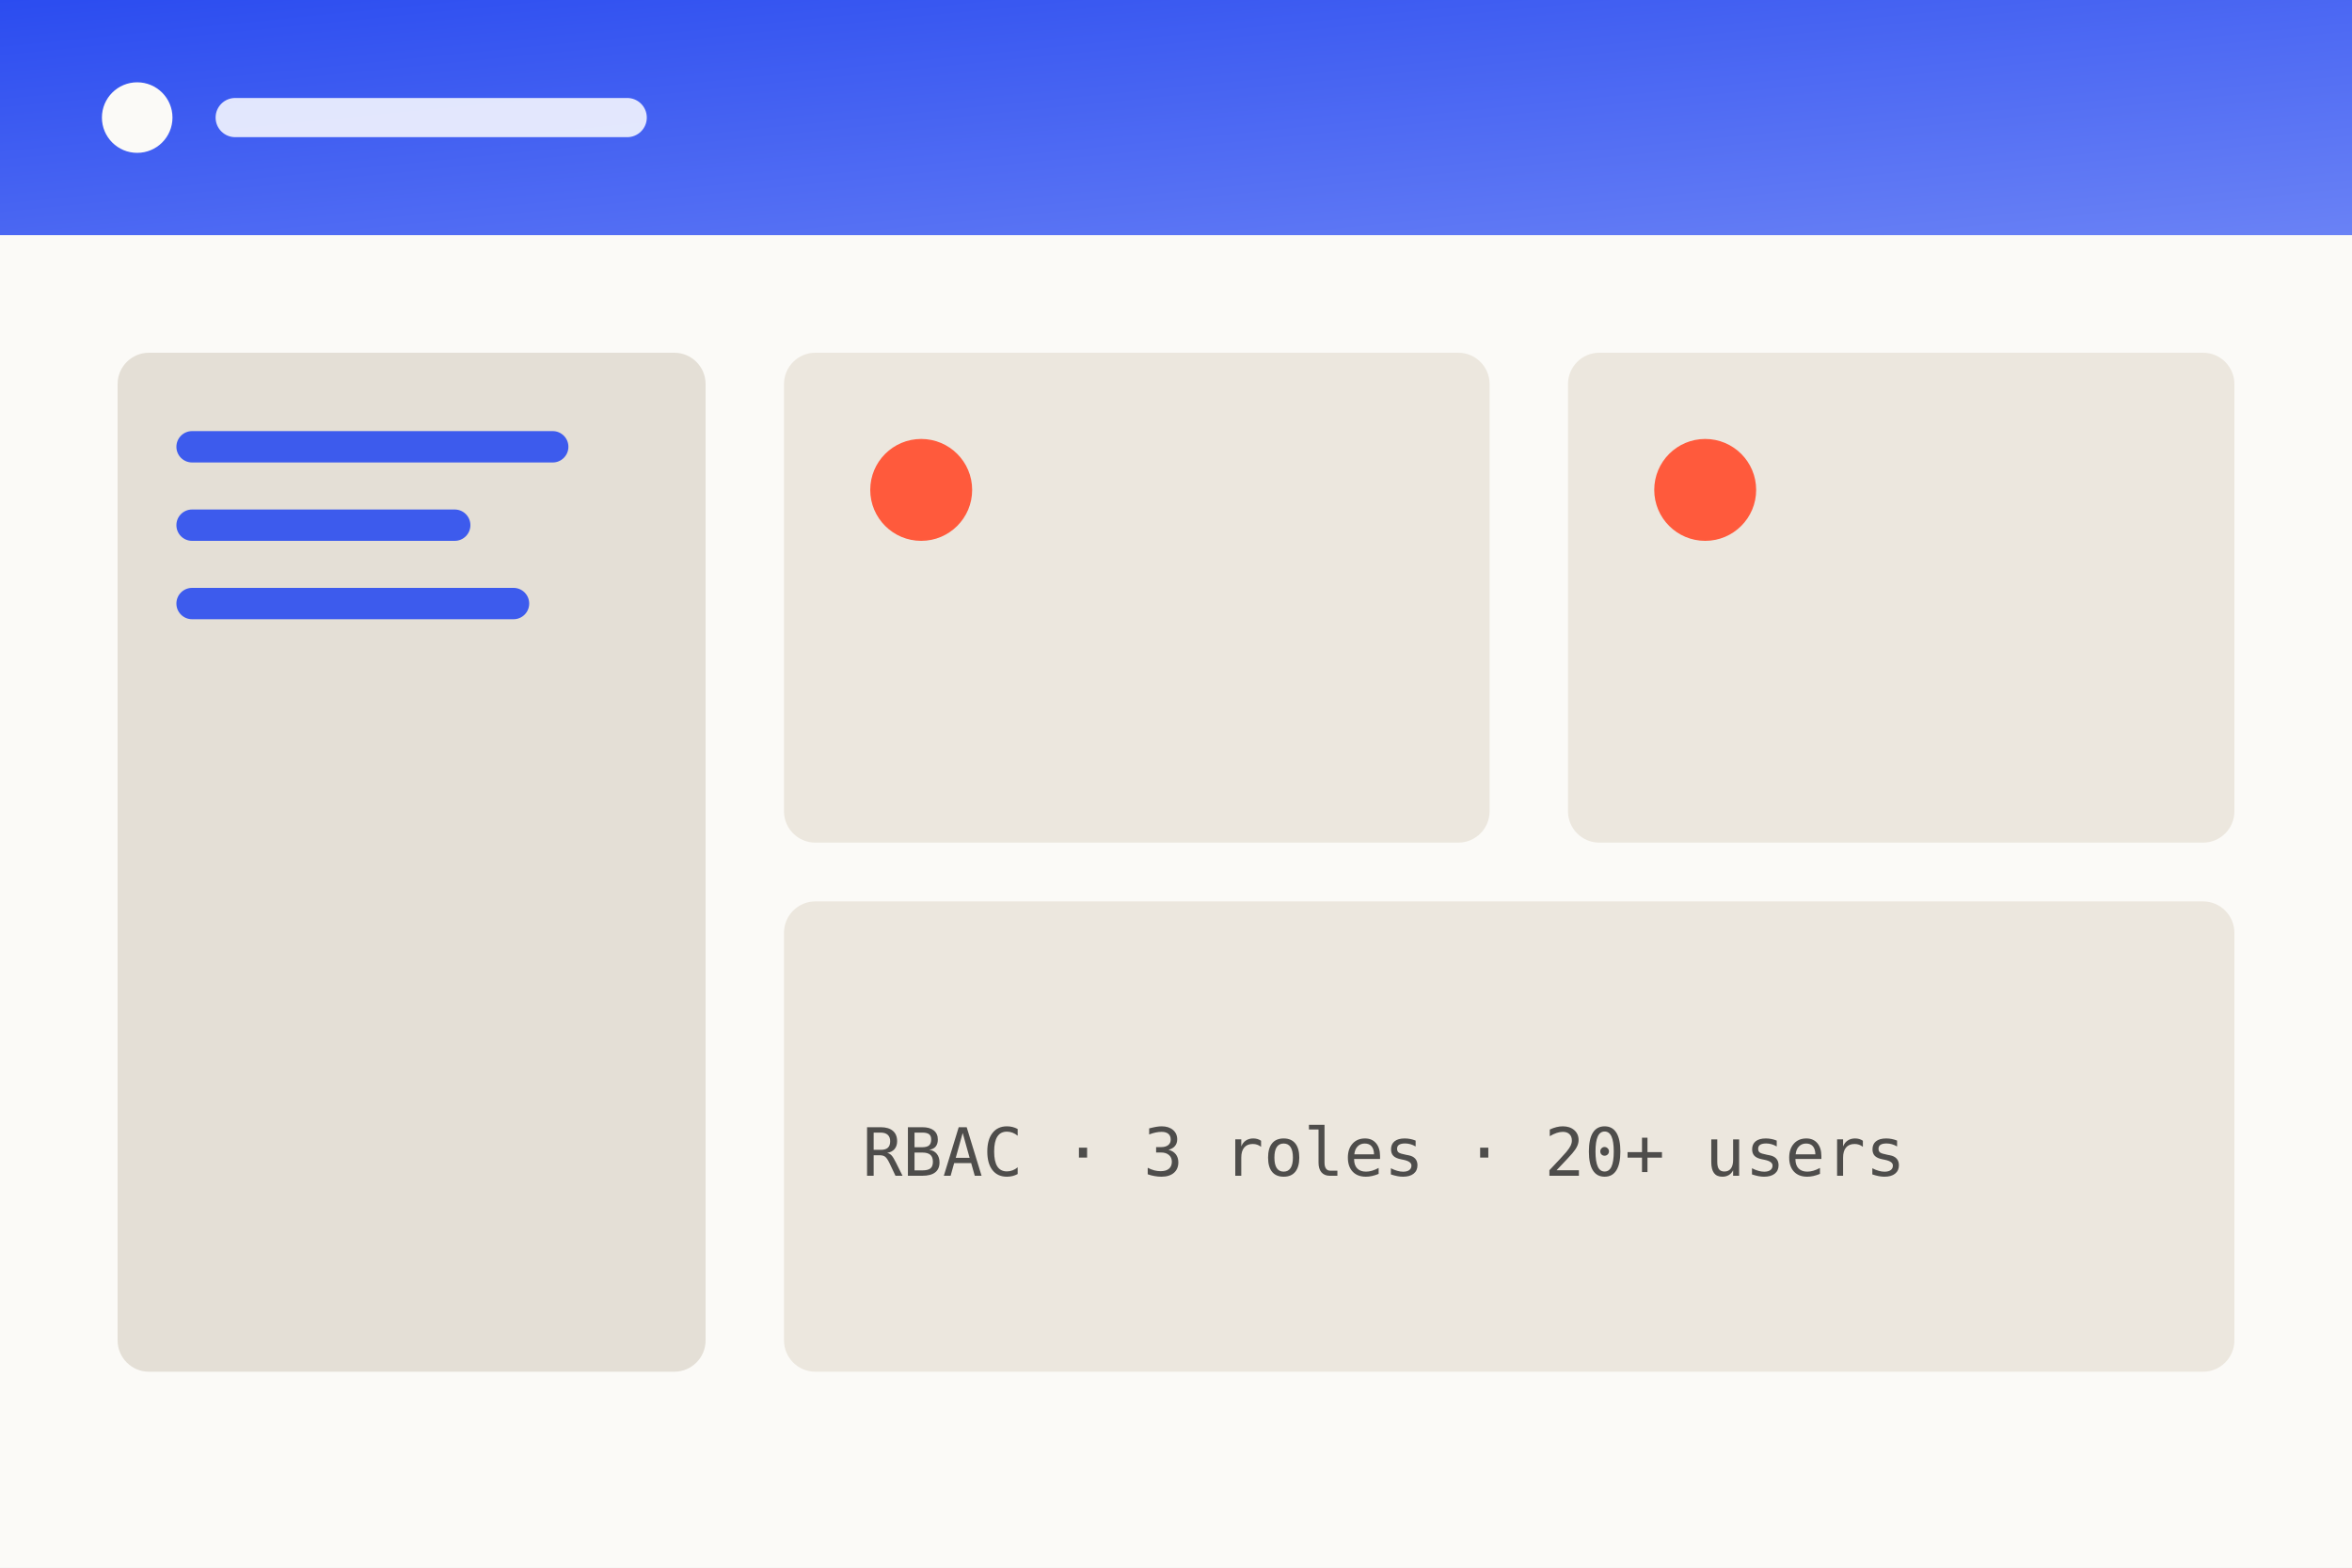
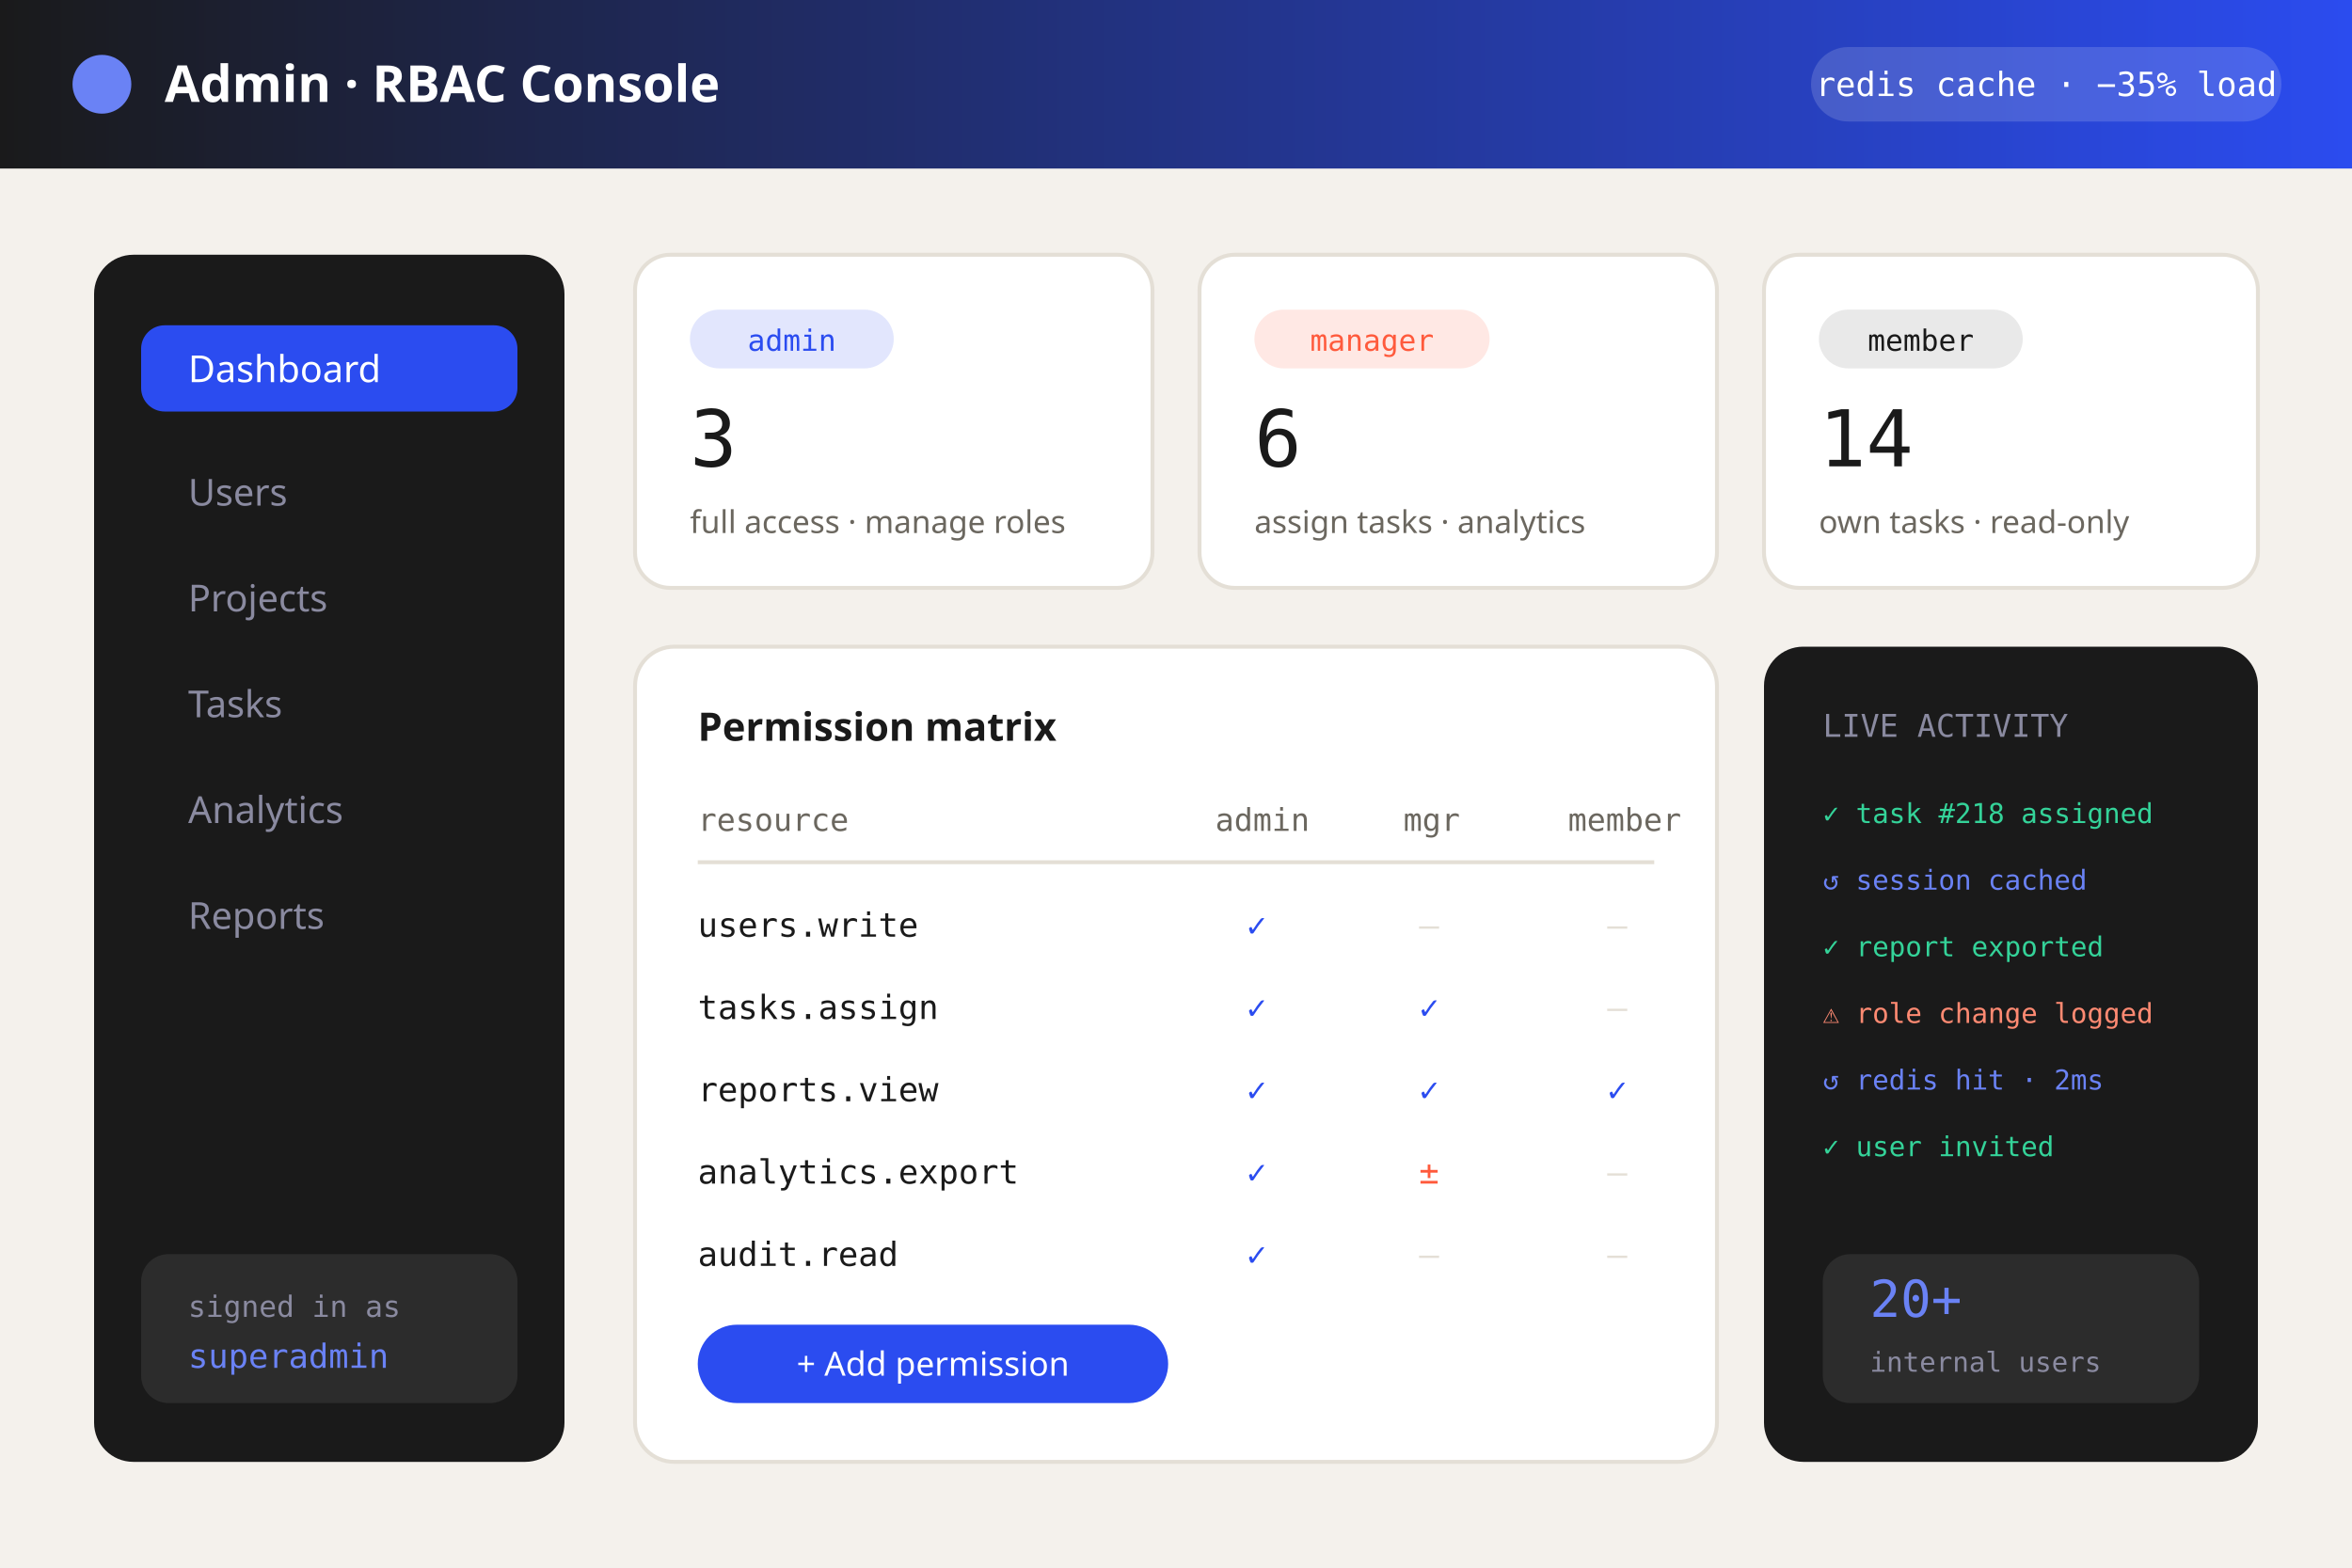
<svg xmlns="http://www.w3.org/2000/svg" width="1200" height="800" viewBox="0 0 1200 800">
  <defs>
-     <linearGradient id="g" x1="0" y1="0" x2="1" y2="1">
-       <stop offset="0" stop-color="#2b4cf0" />
-       <stop offset="1" stop-color="#6a82f5" />
+     <linearGradient id="hdr" x1="0" y1="0" x2="1" y2="0">
+       <stop offset="0" stop-color="#1a1a1a" />
+       <stop offset="1" stop-color="#2b4cf0" />
    </linearGradient>
  </defs>
-   <rect width="1200" height="800" fill="#fbfaf7" />
-   <rect x="0" y="0" width="1200" height="120" fill="url(#g)" />
-   <circle cx="70" cy="60" r="18" fill="#fbfaf7" />
-   <rect x="110" y="50" width="220" height="20" rx="10" fill="#ffffff" opacity="0.85" />
-   <g fill="#e4dfd6">
-     <rect x="60" y="180" width="300" height="520" rx="16" />
+   <rect width="1200" height="800" fill="#f4f1ec" />
+   <rect width="1200" height="86" fill="url(#hdr)" />
+   <circle cx="52" cy="43" r="15" fill="#6a82f5" />
+   <text x="84" y="52" font-family="sans-serif" font-size="26" font-weight="600" fill="#ffffff">Admin · RBAC Console</text>
+   <rect x="924" y="24" width="240" height="38" rx="19" fill="#ffffff" opacity="0.15" />
+   <text x="1044" y="49" text-anchor="middle" font-family="monospace" font-size="17" fill="#ffffff">redis cache · −35% load</text>
+   <rect x="48" y="130" width="240" height="616" rx="20" fill="#1a1a1a" />
+   <g font-family="sans-serif" font-size="19">
+     <rect x="72" y="166" width="192" height="44" rx="12" fill="#2b4cf0" />
+     <text x="96" y="195" fill="#ffffff">Dashboard</text>
+     <text x="96" y="258" fill="#8a8aa0">Users</text>
+     <text x="96" y="312" fill="#8a8aa0">Projects</text>
+     <text x="96" y="366" fill="#8a8aa0">Tasks</text>
+     <text x="96" y="420" fill="#8a8aa0">Analytics</text>
+     <text x="96" y="474" fill="#8a8aa0">Reports</text>
  </g>
-   <g fill="#ece7de">
-     <rect x="400" y="180" width="360" height="250" rx="16" />
-     <rect x="800" y="180" width="340" height="250" rx="16" />
-     <rect x="400" y="460" width="740" height="240" rx="16" />
+   <rect x="72" y="640" width="192" height="76" rx="14" fill="#ffffff" opacity="0.08" />
+   <text x="96" y="672" font-family="monospace" font-size="15" fill="#8a8aa0">signed in as</text>
+   <text x="96" y="698" font-family="monospace" font-size="17" fill="#6a82f5">superadmin</text>
+   <g font-family="sans-serif">
+     <rect x="324" y="130" width="264" height="170" rx="18" fill="#ffffff" stroke="#e4dfd6" stroke-width="2" />
+     <rect x="352" y="158" width="104" height="30" rx="15" fill="#2b4cf0" opacity="0.14" />
+     <text x="404" y="179" text-anchor="middle" font-family="monospace" font-size="15" fill="#2b4cf0">admin</text>
+     <text x="352" y="238" font-size="40" font-family="monospace" fill="#1a1a1a">3</text>
+     <text x="352" y="272" font-size="16" fill="#6b675f">full access · manage roles</text>
+     <rect x="612" y="130" width="264" height="170" rx="18" fill="#ffffff" stroke="#e4dfd6" stroke-width="2" />
+     <rect x="640" y="158" width="120" height="30" rx="15" fill="#ff5a3c" opacity="0.14" />
+     <text x="700" y="179" text-anchor="middle" font-family="monospace" font-size="15" fill="#ff5a3c">manager</text>
+     <text x="640" y="238" font-size="40" font-family="monospace" fill="#1a1a1a">6</text>
+     <text x="640" y="272" font-size="16" fill="#6b675f">assign tasks · analytics</text>
+     <rect x="900" y="130" width="252" height="170" rx="18" fill="#ffffff" stroke="#e4dfd6" stroke-width="2" />
+     <rect x="928" y="158" width="104" height="30" rx="15" fill="#1a1a1a" opacity="0.1" />
+     <text x="980" y="179" text-anchor="middle" font-family="monospace" font-size="15" fill="#1a1a1a">member</text>
+     <text x="928" y="238" font-size="40" font-family="monospace" fill="#1a1a1a">14</text>
+     <text x="928" y="272" font-size="16" fill="#6b675f">own tasks · read-only</text>
  </g>
-   <g fill="#2b4cf0" opacity="0.9">
-     <rect x="90" y="220" width="200" height="16" rx="8" />
-     <rect x="90" y="260" width="150" height="16" rx="8" />
-     <rect x="90" y="300" width="180" height="16" rx="8" />
+   <rect x="324" y="330" width="552" height="416" rx="20" fill="#ffffff" stroke="#e4dfd6" stroke-width="2" />
+   <text x="356" y="378" font-family="sans-serif" font-size="20" font-weight="600" fill="#1a1a1a">Permission matrix</text>
+   <g font-family="monospace" font-size="16" fill="#6b675f">
+     <text x="356" y="424">resource</text>
+     <text x="620" y="424">admin</text>
+     <text x="716" y="424">mgr</text>
+     <text x="800" y="424">member</text>
  </g>
-   <g fill="#ff5a3c">
-     <circle cx="470" cy="250" r="26" />
-     <circle cx="870" cy="250" r="26" />
+   <line x1="356" y1="440" x2="844" y2="440" stroke="#e4dfd6" stroke-width="2" />
+   <g font-family="monospace" font-size="17">
+     <text x="356" y="478" fill="#1a1a1a">users.write</text>
+     <text x="636" y="478" fill="#2b4cf0">✓</text>
+     <text x="724" y="478" fill="#e4dfd6">—</text>
+     <text x="820" y="478" fill="#e4dfd6">—</text>
+     <text x="356" y="520" fill="#1a1a1a">tasks.assign</text>
+     <text x="636" y="520" fill="#2b4cf0">✓</text>
+     <text x="724" y="520" fill="#2b4cf0">✓</text>
+     <text x="820" y="520" fill="#e4dfd6">—</text>
+     <text x="356" y="562" fill="#1a1a1a">reports.view</text>
+     <text x="636" y="562" fill="#2b4cf0">✓</text>
+     <text x="724" y="562" fill="#2b4cf0">✓</text>
+     <text x="820" y="562" fill="#2b4cf0">✓</text>
+     <text x="356" y="604" fill="#1a1a1a">analytics.export</text>
+     <text x="636" y="604" fill="#2b4cf0">✓</text>
+     <text x="724" y="604" fill="#ff5a3c">±</text>
+     <text x="820" y="604" fill="#e4dfd6">—</text>
+     <text x="356" y="646" fill="#1a1a1a">audit.read</text>
+     <text x="636" y="646" fill="#2b4cf0">✓</text>
+     <text x="724" y="646" fill="#e4dfd6">—</text>
+     <text x="820" y="646" fill="#e4dfd6">—</text>
  </g>
-   <g fill="#1a1a1a" font-family="monospace" font-size="34" opacity="0.75">
-     <text x="440" y="600">RBAC · 3 roles · 20+ users</text>
+   <rect x="356" y="676" width="240" height="40" rx="20" fill="#2b4cf0" />
+   <text x="476" y="702" text-anchor="middle" font-family="sans-serif" font-size="17" fill="#ffffff">+ Add permission</text>
+   <rect x="900" y="330" width="252" height="416" rx="20" fill="#1a1a1a" />
+   <text x="930" y="376" font-family="monospace" font-size="16" fill="#8a8aa0">LIVE ACTIVITY</text>
+   <g font-family="monospace" font-size="14">
+     <text x="930" y="420" fill="#34d399">✓ task #218 assigned</text>
+     <text x="930" y="454" fill="#6a82f5">↺ session cached</text>
+     <text x="930" y="488" fill="#34d399">✓ report exported</text>
+     <text x="930" y="522" fill="#ff8a72">⚠ role change logged</text>
+     <text x="930" y="556" fill="#6a82f5">↺ redis hit · 2ms</text>
+     <text x="930" y="590" fill="#34d399">✓ user invited</text>
  </g>
+   <rect x="930" y="640" width="192" height="76" rx="14" fill="#ffffff" opacity="0.08" />
+   <text x="954" y="672" font-size="26" font-family="monospace" fill="#6a82f5">20+</text>
+   <text x="954" y="700" font-size="14" font-family="monospace" fill="#8a8aa0">internal users</text>
</svg>
